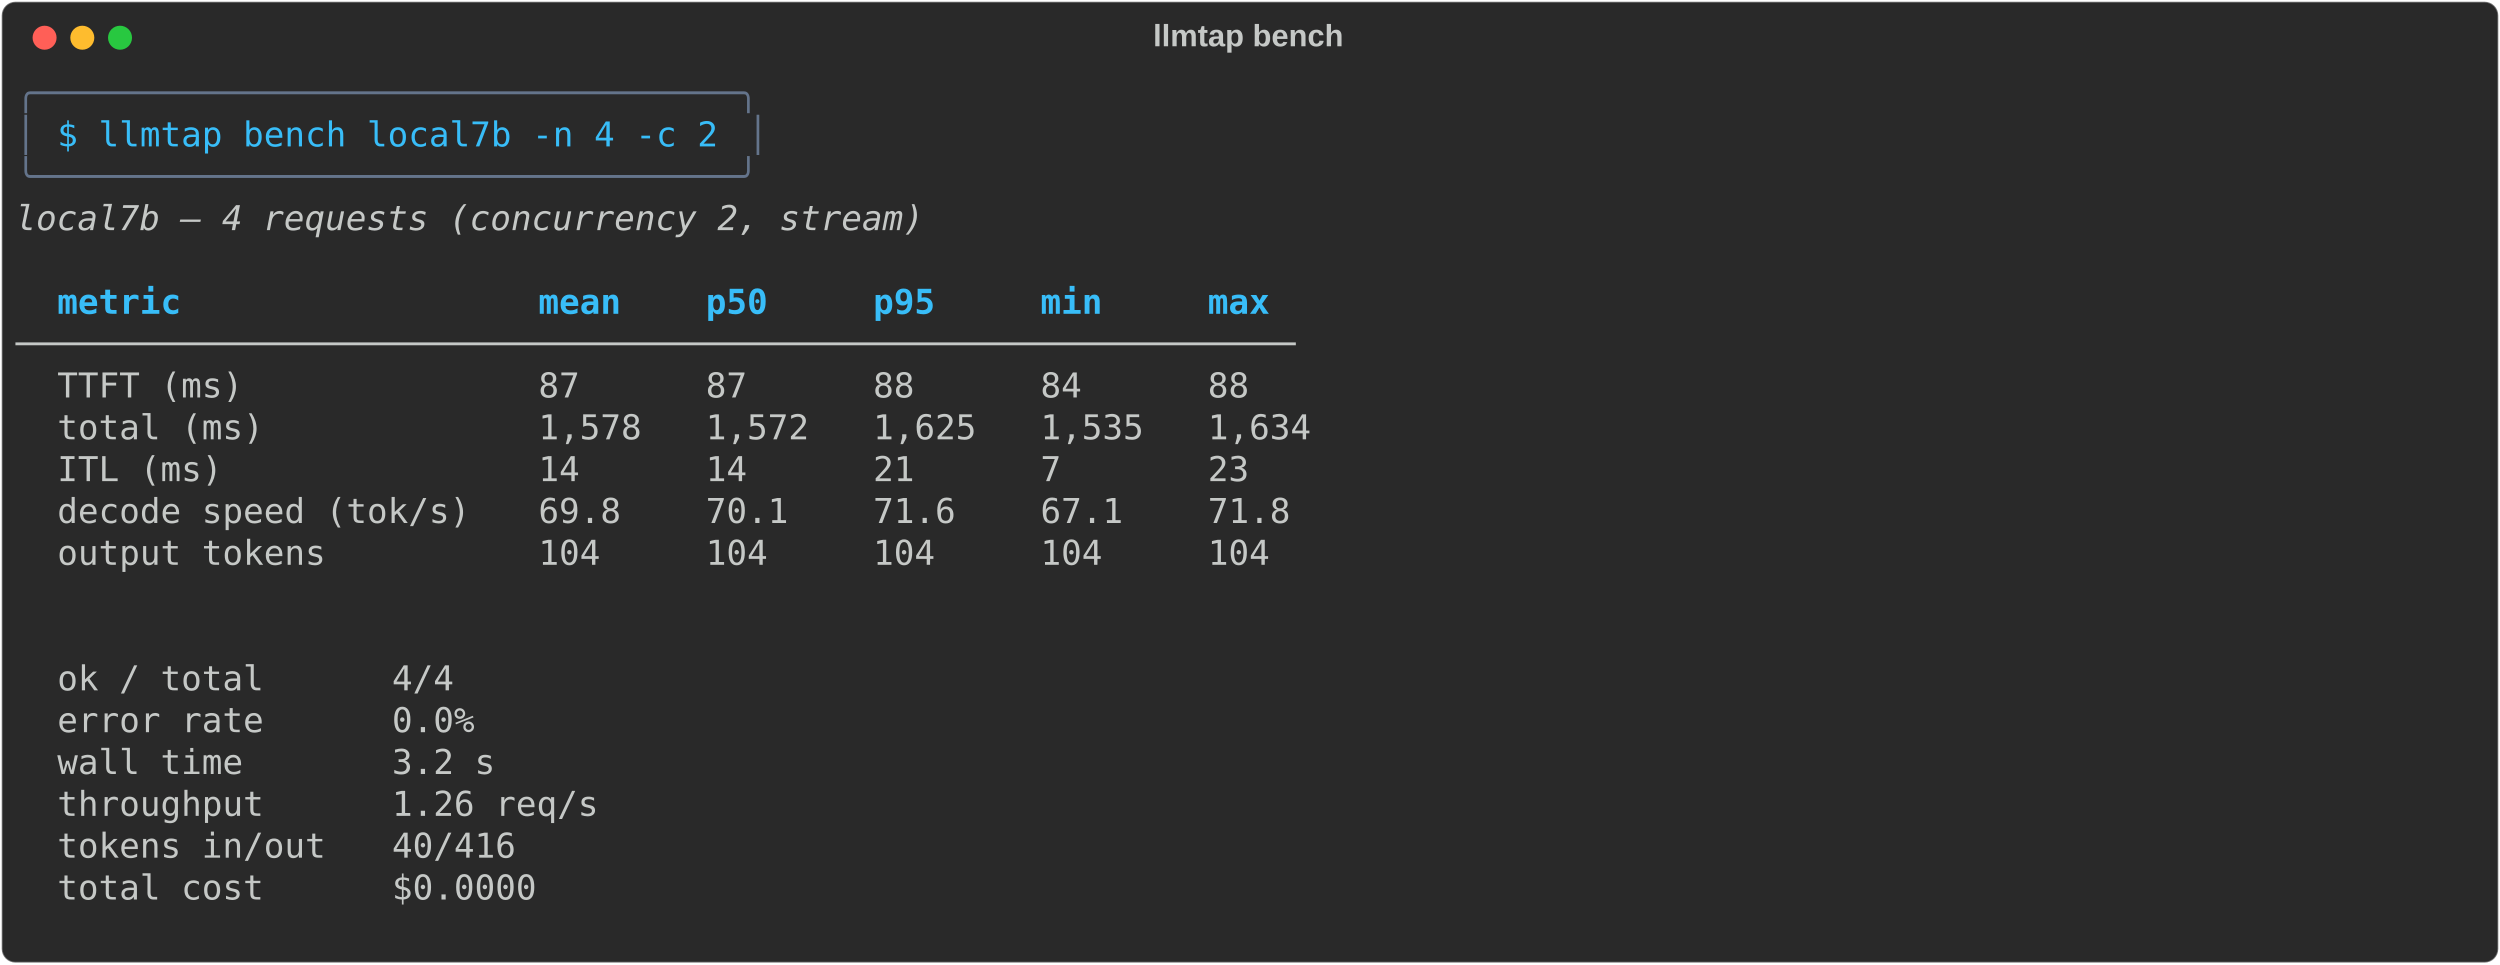
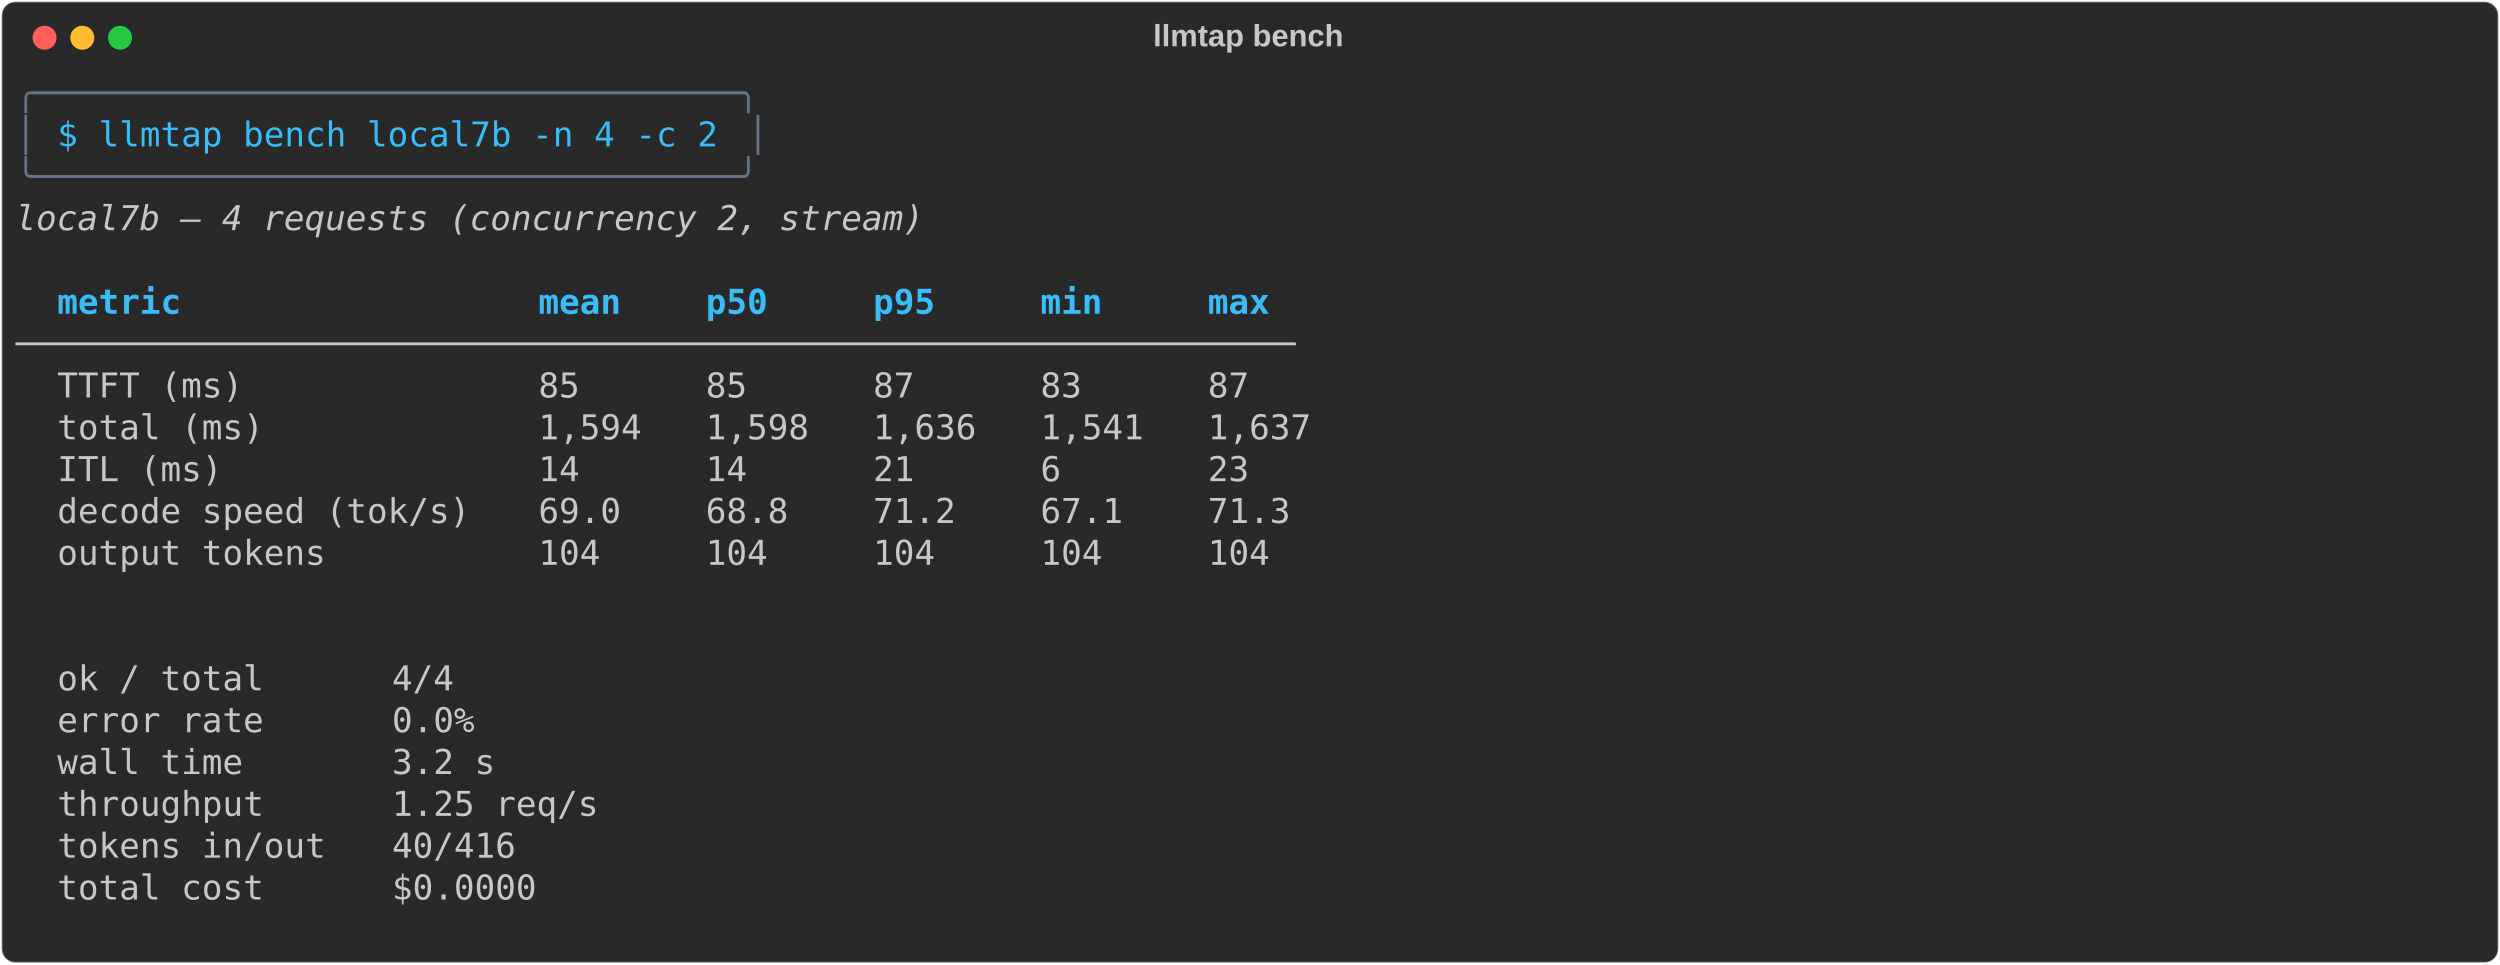
<svg xmlns="http://www.w3.org/2000/svg" class="rich-terminal" viewBox="0 0 1458 562.4">
  <style>

    @font-face {
        font-family: "Fira Code";
        src: local("FiraCode-Regular"),
                url("https://cdnjs.cloudflare.com/ajax/libs/firacode/6.2.0/woff2/FiraCode-Regular.woff2") format("woff2"),
                url("https://cdnjs.cloudflare.com/ajax/libs/firacode/6.2.0/woff/FiraCode-Regular.woff") format("woff");
        font-style: normal;
        font-weight: 400;
    }
    @font-face {
        font-family: "Fira Code";
        src: local("FiraCode-Bold"),
                url("https://cdnjs.cloudflare.com/ajax/libs/firacode/6.2.0/woff2/FiraCode-Bold.woff2") format("woff2"),
                url("https://cdnjs.cloudflare.com/ajax/libs/firacode/6.2.0/woff/FiraCode-Bold.woff") format("woff");
        font-style: bold;
        font-weight: 700;
    }

-     .terminal-1216271951-matrix {
+     .terminal-578803275-matrix {
        font-family: Fira Code, monospace;
        font-size: 20px;
        line-height: 24.4px;
        font-variant-east-asian: full-width;
    }

-     .terminal-1216271951-title {
+     .terminal-578803275-title {
        font-size: 18px;
        font-weight: bold;
        font-family: arial;
    }

-     .terminal-1216271951-r1 { fill: #64748b }
- .terminal-1216271951-r2 { fill: #c5c8c6 }
- .terminal-1216271951-r3 { fill: #38bdf8 }
- .terminal-1216271951-r4 { fill: #c5c8c6;font-style: italic; }
- .terminal-1216271951-r5 { fill: #38bdf8;font-weight: bold }
+     .terminal-578803275-r1 { fill: #64748b }
+ .terminal-578803275-r2 { fill: #c5c8c6 }
+ .terminal-578803275-r3 { fill: #38bdf8 }
+ .terminal-578803275-r4 { fill: #c5c8c6;font-style: italic; }
+ .terminal-578803275-r5 { fill: #38bdf8;font-weight: bold }
    </style>
  <defs>
-     <clipPath id="terminal-1216271951-clip-terminal">
+     <clipPath id="terminal-578803275-clip-terminal">
      <rect x="0" y="0" width="1438.6" height="511.4" />
    </clipPath>
-     <clipPath id="terminal-1216271951-line-0">
+     <clipPath id="terminal-578803275-line-0">
      <rect x="0" y="1.5" width="1439.6" height="24.65" />
    </clipPath>
-     <clipPath id="terminal-1216271951-line-1">
+     <clipPath id="terminal-578803275-line-1">
      <rect x="0" y="25.9" width="1439.6" height="24.65" />
    </clipPath>
-     <clipPath id="terminal-1216271951-line-2">
+     <clipPath id="terminal-578803275-line-2">
      <rect x="0" y="50.3" width="1439.6" height="24.65" />
    </clipPath>
-     <clipPath id="terminal-1216271951-line-3">
+     <clipPath id="terminal-578803275-line-3">
      <rect x="0" y="74.7" width="1439.6" height="24.65" />
    </clipPath>
-     <clipPath id="terminal-1216271951-line-4">
+     <clipPath id="terminal-578803275-line-4">
      <rect x="0" y="99.1" width="1439.6" height="24.65" />
    </clipPath>
-     <clipPath id="terminal-1216271951-line-5">
+     <clipPath id="terminal-578803275-line-5">
      <rect x="0" y="123.5" width="1439.6" height="24.65" />
    </clipPath>
-     <clipPath id="terminal-1216271951-line-6">
+     <clipPath id="terminal-578803275-line-6">
      <rect x="0" y="147.9" width="1439.6" height="24.65" />
    </clipPath>
-     <clipPath id="terminal-1216271951-line-7">
+     <clipPath id="terminal-578803275-line-7">
      <rect x="0" y="172.3" width="1439.6" height="24.65" />
    </clipPath>
-     <clipPath id="terminal-1216271951-line-8">
+     <clipPath id="terminal-578803275-line-8">
      <rect x="0" y="196.7" width="1439.6" height="24.65" />
    </clipPath>
-     <clipPath id="terminal-1216271951-line-9">
+     <clipPath id="terminal-578803275-line-9">
      <rect x="0" y="221.1" width="1439.6" height="24.65" />
    </clipPath>
-     <clipPath id="terminal-1216271951-line-10">
+     <clipPath id="terminal-578803275-line-10">
      <rect x="0" y="245.5" width="1439.6" height="24.65" />
    </clipPath>
-     <clipPath id="terminal-1216271951-line-11">
+     <clipPath id="terminal-578803275-line-11">
      <rect x="0" y="269.9" width="1439.6" height="24.65" />
    </clipPath>
-     <clipPath id="terminal-1216271951-line-12">
+     <clipPath id="terminal-578803275-line-12">
      <rect x="0" y="294.3" width="1439.6" height="24.65" />
    </clipPath>
-     <clipPath id="terminal-1216271951-line-13">
+     <clipPath id="terminal-578803275-line-13">
      <rect x="0" y="318.7" width="1439.6" height="24.65" />
    </clipPath>
-     <clipPath id="terminal-1216271951-line-14">
+     <clipPath id="terminal-578803275-line-14">
      <rect x="0" y="343.1" width="1439.6" height="24.65" />
    </clipPath>
-     <clipPath id="terminal-1216271951-line-15">
+     <clipPath id="terminal-578803275-line-15">
      <rect x="0" y="367.5" width="1439.6" height="24.65" />
    </clipPath>
-     <clipPath id="terminal-1216271951-line-16">
+     <clipPath id="terminal-578803275-line-16">
      <rect x="0" y="391.9" width="1439.6" height="24.65" />
    </clipPath>
-     <clipPath id="terminal-1216271951-line-17">
+     <clipPath id="terminal-578803275-line-17">
      <rect x="0" y="416.3" width="1439.6" height="24.65" />
    </clipPath>
-     <clipPath id="terminal-1216271951-line-18">
+     <clipPath id="terminal-578803275-line-18">
      <rect x="0" y="440.7" width="1439.6" height="24.65" />
    </clipPath>
-     <clipPath id="terminal-1216271951-line-19">
+     <clipPath id="terminal-578803275-line-19">
      <rect x="0" y="465.1" width="1439.6" height="24.65" />
    </clipPath>
  </defs>
  <rect fill="#292929" stroke="rgba(255,255,255,0.35)" stroke-width="1" x="1" y="1" width="1456" height="560.4" rx="8" />
-   <text class="terminal-1216271951-title" fill="#c5c8c6" text-anchor="middle" x="728" y="27">llmtap bench</text>
+   <text class="terminal-578803275-title" fill="#c5c8c6" text-anchor="middle" x="728" y="27">llmtap bench</text>
  <g transform="translate(26,22)">
    <circle cx="0" cy="0" r="7" fill="#ff5f57" />
    <circle cx="22" cy="0" r="7" fill="#febc2e" />
    <circle cx="44" cy="0" r="7" fill="#28c840" />
  </g>
-   <g transform="translate(9, 41)" clip-path="url(#terminal-1216271951-clip-terminal)">
-     <g class="terminal-1216271951-matrix">
-       <text class="terminal-1216271951-r1" x="0" y="20" textLength="439.2" clip-path="url(#terminal-1216271951-line-0)">╭──────────────────────────────────╮</text>
-       <text class="terminal-1216271951-r2" x="1439.6" y="20" textLength="12.2" clip-path="url(#terminal-1216271951-line-0)">
- </text>
-       <text class="terminal-1216271951-r1" x="0" y="44.4" textLength="12.2" clip-path="url(#terminal-1216271951-line-1)">│</text>
-       <text class="terminal-1216271951-r3" x="24.4" y="44.4" textLength="390.4" clip-path="url(#terminal-1216271951-line-1)">$ llmtap bench local7b -n 4 -c 2</text>
-       <text class="terminal-1216271951-r1" x="427" y="44.4" textLength="12.2" clip-path="url(#terminal-1216271951-line-1)">│</text>
-       <text class="terminal-1216271951-r2" x="1439.6" y="44.4" textLength="12.2" clip-path="url(#terminal-1216271951-line-1)">
- </text>
-       <text class="terminal-1216271951-r1" x="0" y="68.8" textLength="439.2" clip-path="url(#terminal-1216271951-line-2)">╰──────────────────────────────────╯</text>
-       <text class="terminal-1216271951-r2" x="1439.6" y="68.8" textLength="12.2" clip-path="url(#terminal-1216271951-line-2)">
- </text>
-       <text class="terminal-1216271951-r4" x="0" y="93.2" textLength="780.8" clip-path="url(#terminal-1216271951-line-3)">          local7b — 4 requests (concurrency 2, stream)          </text>
-       <text class="terminal-1216271951-r2" x="1439.6" y="93.2" textLength="12.2" clip-path="url(#terminal-1216271951-line-3)">
- </text>
-       <text class="terminal-1216271951-r2" x="1439.6" y="117.6" textLength="12.2" clip-path="url(#terminal-1216271951-line-4)">
- </text>
-       <text class="terminal-1216271951-r5" x="24.4" y="142" textLength="244" clip-path="url(#terminal-1216271951-line-5)">metric              </text>
-       <text class="terminal-1216271951-r5" x="305" y="142" textLength="61" clip-path="url(#terminal-1216271951-line-5)"> mean</text>
-       <text class="terminal-1216271951-r5" x="402.6" y="142" textLength="61" clip-path="url(#terminal-1216271951-line-5)">  p50</text>
-       <text class="terminal-1216271951-r5" x="500.2" y="142" textLength="61" clip-path="url(#terminal-1216271951-line-5)">  p95</text>
-       <text class="terminal-1216271951-r5" x="597.8" y="142" textLength="61" clip-path="url(#terminal-1216271951-line-5)">  min</text>
-       <text class="terminal-1216271951-r5" x="695.4" y="142" textLength="61" clip-path="url(#terminal-1216271951-line-5)">  max</text>
-       <text class="terminal-1216271951-r2" x="1439.6" y="142" textLength="12.2" clip-path="url(#terminal-1216271951-line-5)">
- </text>
-       <text class="terminal-1216271951-r2" x="0" y="166.4" textLength="780.8" clip-path="url(#terminal-1216271951-line-6)"> ────────────────────────────────────────────────────────────── </text>
-       <text class="terminal-1216271951-r2" x="1439.6" y="166.4" textLength="12.2" clip-path="url(#terminal-1216271951-line-6)">
- </text>
-       <text class="terminal-1216271951-r2" x="24.4" y="190.8" textLength="244" clip-path="url(#terminal-1216271951-line-7)">TTFT (ms)           </text>
-       <text class="terminal-1216271951-r2" x="305" y="190.8" textLength="61" clip-path="url(#terminal-1216271951-line-7)">   87</text>
-       <text class="terminal-1216271951-r2" x="402.6" y="190.8" textLength="61" clip-path="url(#terminal-1216271951-line-7)">   87</text>
-       <text class="terminal-1216271951-r2" x="500.2" y="190.8" textLength="61" clip-path="url(#terminal-1216271951-line-7)">   88</text>
-       <text class="terminal-1216271951-r2" x="597.8" y="190.8" textLength="61" clip-path="url(#terminal-1216271951-line-7)">   84</text>
-       <text class="terminal-1216271951-r2" x="695.4" y="190.8" textLength="61" clip-path="url(#terminal-1216271951-line-7)">   88</text>
-       <text class="terminal-1216271951-r2" x="1439.6" y="190.8" textLength="12.2" clip-path="url(#terminal-1216271951-line-7)">
- </text>
-       <text class="terminal-1216271951-r2" x="24.4" y="215.2" textLength="244" clip-path="url(#terminal-1216271951-line-8)">total (ms)          </text>
-       <text class="terminal-1216271951-r2" x="305" y="215.2" textLength="61" clip-path="url(#terminal-1216271951-line-8)">1,578</text>
-       <text class="terminal-1216271951-r2" x="402.6" y="215.2" textLength="61" clip-path="url(#terminal-1216271951-line-8)">1,572</text>
-       <text class="terminal-1216271951-r2" x="500.2" y="215.2" textLength="61" clip-path="url(#terminal-1216271951-line-8)">1,625</text>
-       <text class="terminal-1216271951-r2" x="597.8" y="215.2" textLength="61" clip-path="url(#terminal-1216271951-line-8)">1,535</text>
-       <text class="terminal-1216271951-r2" x="695.4" y="215.2" textLength="61" clip-path="url(#terminal-1216271951-line-8)">1,634</text>
-       <text class="terminal-1216271951-r2" x="1439.6" y="215.2" textLength="12.2" clip-path="url(#terminal-1216271951-line-8)">
- </text>
-       <text class="terminal-1216271951-r2" x="24.4" y="239.6" textLength="244" clip-path="url(#terminal-1216271951-line-9)">ITL (ms)            </text>
-       <text class="terminal-1216271951-r2" x="305" y="239.6" textLength="61" clip-path="url(#terminal-1216271951-line-9)">   14</text>
-       <text class="terminal-1216271951-r2" x="402.6" y="239.6" textLength="61" clip-path="url(#terminal-1216271951-line-9)">   14</text>
-       <text class="terminal-1216271951-r2" x="500.2" y="239.6" textLength="61" clip-path="url(#terminal-1216271951-line-9)">   21</text>
-       <text class="terminal-1216271951-r2" x="597.8" y="239.6" textLength="61" clip-path="url(#terminal-1216271951-line-9)">    7</text>
-       <text class="terminal-1216271951-r2" x="695.4" y="239.6" textLength="61" clip-path="url(#terminal-1216271951-line-9)">   23</text>
-       <text class="terminal-1216271951-r2" x="1439.6" y="239.6" textLength="12.2" clip-path="url(#terminal-1216271951-line-9)">
- </text>
-       <text class="terminal-1216271951-r2" x="24.4" y="264" textLength="244" clip-path="url(#terminal-1216271951-line-10)">decode speed (tok/s)</text>
-       <text class="terminal-1216271951-r2" x="305" y="264" textLength="61" clip-path="url(#terminal-1216271951-line-10)"> 69.8</text>
-       <text class="terminal-1216271951-r2" x="402.6" y="264" textLength="61" clip-path="url(#terminal-1216271951-line-10)"> 70.1</text>
-       <text class="terminal-1216271951-r2" x="500.2" y="264" textLength="61" clip-path="url(#terminal-1216271951-line-10)"> 71.6</text>
-       <text class="terminal-1216271951-r2" x="597.8" y="264" textLength="61" clip-path="url(#terminal-1216271951-line-10)"> 67.1</text>
-       <text class="terminal-1216271951-r2" x="695.4" y="264" textLength="61" clip-path="url(#terminal-1216271951-line-10)"> 71.8</text>
-       <text class="terminal-1216271951-r2" x="1439.6" y="264" textLength="12.2" clip-path="url(#terminal-1216271951-line-10)">
- </text>
-       <text class="terminal-1216271951-r2" x="24.4" y="288.4" textLength="244" clip-path="url(#terminal-1216271951-line-11)">output tokens       </text>
-       <text class="terminal-1216271951-r2" x="305" y="288.4" textLength="61" clip-path="url(#terminal-1216271951-line-11)">  104</text>
-       <text class="terminal-1216271951-r2" x="402.6" y="288.4" textLength="61" clip-path="url(#terminal-1216271951-line-11)">  104</text>
-       <text class="terminal-1216271951-r2" x="500.2" y="288.4" textLength="61" clip-path="url(#terminal-1216271951-line-11)">  104</text>
-       <text class="terminal-1216271951-r2" x="597.8" y="288.4" textLength="61" clip-path="url(#terminal-1216271951-line-11)">  104</text>
-       <text class="terminal-1216271951-r2" x="695.4" y="288.4" textLength="61" clip-path="url(#terminal-1216271951-line-11)">  104</text>
-       <text class="terminal-1216271951-r2" x="1439.6" y="288.4" textLength="12.2" clip-path="url(#terminal-1216271951-line-11)">
- </text>
-       <text class="terminal-1216271951-r2" x="1439.6" y="312.8" textLength="12.2" clip-path="url(#terminal-1216271951-line-12)">
- </text>
-       <text class="terminal-1216271951-r2" x="1439.6" y="337.2" textLength="12.2" clip-path="url(#terminal-1216271951-line-13)">
- </text>
-       <text class="terminal-1216271951-r2" x="24.4" y="361.6" textLength="158.6" clip-path="url(#terminal-1216271951-line-14)">ok / total   </text>
-       <text class="terminal-1216271951-r2" x="219.6" y="361.6" textLength="122" clip-path="url(#terminal-1216271951-line-14)">       4/4</text>
-       <text class="terminal-1216271951-r2" x="1439.6" y="361.6" textLength="12.2" clip-path="url(#terminal-1216271951-line-14)">
- </text>
-       <text class="terminal-1216271951-r2" x="24.4" y="386" textLength="158.6" clip-path="url(#terminal-1216271951-line-15)">error rate   </text>
-       <text class="terminal-1216271951-r2" x="219.6" y="386" textLength="122" clip-path="url(#terminal-1216271951-line-15)">      0.0%</text>
-       <text class="terminal-1216271951-r2" x="1439.6" y="386" textLength="12.2" clip-path="url(#terminal-1216271951-line-15)">
- </text>
-       <text class="terminal-1216271951-r2" x="24.4" y="410.4" textLength="158.6" clip-path="url(#terminal-1216271951-line-16)">wall time    </text>
-       <text class="terminal-1216271951-r2" x="219.6" y="410.4" textLength="122" clip-path="url(#terminal-1216271951-line-16)">     3.2 s</text>
-       <text class="terminal-1216271951-r2" x="1439.6" y="410.4" textLength="12.2" clip-path="url(#terminal-1216271951-line-16)">
- </text>
-       <text class="terminal-1216271951-r2" x="24.4" y="434.8" textLength="158.6" clip-path="url(#terminal-1216271951-line-17)">throughput   </text>
-       <text class="terminal-1216271951-r2" x="219.6" y="434.8" textLength="122" clip-path="url(#terminal-1216271951-line-17)">1.26 req/s</text>
-       <text class="terminal-1216271951-r2" x="1439.6" y="434.8" textLength="12.2" clip-path="url(#terminal-1216271951-line-17)">
- </text>
-       <text class="terminal-1216271951-r2" x="24.4" y="459.2" textLength="158.6" clip-path="url(#terminal-1216271951-line-18)">tokens in/out</text>
-       <text class="terminal-1216271951-r2" x="219.6" y="459.2" textLength="122" clip-path="url(#terminal-1216271951-line-18)">    40/416</text>
-       <text class="terminal-1216271951-r2" x="1439.6" y="459.2" textLength="12.2" clip-path="url(#terminal-1216271951-line-18)">
- </text>
-       <text class="terminal-1216271951-r2" x="24.4" y="483.6" textLength="158.6" clip-path="url(#terminal-1216271951-line-19)">total cost   </text>
-       <text class="terminal-1216271951-r2" x="219.6" y="483.6" textLength="122" clip-path="url(#terminal-1216271951-line-19)">   $0.0000</text>
-       <text class="terminal-1216271951-r2" x="1439.6" y="483.6" textLength="12.2" clip-path="url(#terminal-1216271951-line-19)">
- </text>
-       <text class="terminal-1216271951-r2" x="1439.6" y="508" textLength="12.2" clip-path="url(#terminal-1216271951-line-20)">
+   <g transform="translate(9, 41)" clip-path="url(#terminal-578803275-clip-terminal)">
+     <g class="terminal-578803275-matrix">
+       <text class="terminal-578803275-r1" x="0" y="20" textLength="439.2" clip-path="url(#terminal-578803275-line-0)">╭──────────────────────────────────╮</text>
+       <text class="terminal-578803275-r2" x="1439.6" y="20" textLength="12.2" clip-path="url(#terminal-578803275-line-0)">
+ </text>
+       <text class="terminal-578803275-r1" x="0" y="44.4" textLength="12.2" clip-path="url(#terminal-578803275-line-1)">│</text>
+       <text class="terminal-578803275-r3" x="24.4" y="44.4" textLength="390.4" clip-path="url(#terminal-578803275-line-1)">$ llmtap bench local7b -n 4 -c 2</text>
+       <text class="terminal-578803275-r1" x="427" y="44.4" textLength="12.2" clip-path="url(#terminal-578803275-line-1)">│</text>
+       <text class="terminal-578803275-r2" x="1439.6" y="44.4" textLength="12.2" clip-path="url(#terminal-578803275-line-1)">
+ </text>
+       <text class="terminal-578803275-r1" x="0" y="68.8" textLength="439.2" clip-path="url(#terminal-578803275-line-2)">╰──────────────────────────────────╯</text>
+       <text class="terminal-578803275-r2" x="1439.6" y="68.8" textLength="12.2" clip-path="url(#terminal-578803275-line-2)">
+ </text>
+       <text class="terminal-578803275-r4" x="0" y="93.2" textLength="780.8" clip-path="url(#terminal-578803275-line-3)">          local7b — 4 requests (concurrency 2, stream)          </text>
+       <text class="terminal-578803275-r2" x="1439.6" y="93.2" textLength="12.2" clip-path="url(#terminal-578803275-line-3)">
+ </text>
+       <text class="terminal-578803275-r2" x="1439.6" y="117.6" textLength="12.2" clip-path="url(#terminal-578803275-line-4)">
+ </text>
+       <text class="terminal-578803275-r5" x="24.4" y="142" textLength="244" clip-path="url(#terminal-578803275-line-5)">metric              </text>
+       <text class="terminal-578803275-r5" x="305" y="142" textLength="61" clip-path="url(#terminal-578803275-line-5)"> mean</text>
+       <text class="terminal-578803275-r5" x="402.6" y="142" textLength="61" clip-path="url(#terminal-578803275-line-5)">  p50</text>
+       <text class="terminal-578803275-r5" x="500.2" y="142" textLength="61" clip-path="url(#terminal-578803275-line-5)">  p95</text>
+       <text class="terminal-578803275-r5" x="597.8" y="142" textLength="61" clip-path="url(#terminal-578803275-line-5)">  min</text>
+       <text class="terminal-578803275-r5" x="695.4" y="142" textLength="61" clip-path="url(#terminal-578803275-line-5)">  max</text>
+       <text class="terminal-578803275-r2" x="1439.6" y="142" textLength="12.2" clip-path="url(#terminal-578803275-line-5)">
+ </text>
+       <text class="terminal-578803275-r2" x="0" y="166.4" textLength="780.8" clip-path="url(#terminal-578803275-line-6)"> ────────────────────────────────────────────────────────────── </text>
+       <text class="terminal-578803275-r2" x="1439.6" y="166.4" textLength="12.2" clip-path="url(#terminal-578803275-line-6)">
+ </text>
+       <text class="terminal-578803275-r2" x="24.4" y="190.8" textLength="244" clip-path="url(#terminal-578803275-line-7)">TTFT (ms)           </text>
+       <text class="terminal-578803275-r2" x="305" y="190.8" textLength="61" clip-path="url(#terminal-578803275-line-7)">   85</text>
+       <text class="terminal-578803275-r2" x="402.6" y="190.8" textLength="61" clip-path="url(#terminal-578803275-line-7)">   85</text>
+       <text class="terminal-578803275-r2" x="500.2" y="190.8" textLength="61" clip-path="url(#terminal-578803275-line-7)">   87</text>
+       <text class="terminal-578803275-r2" x="597.8" y="190.8" textLength="61" clip-path="url(#terminal-578803275-line-7)">   83</text>
+       <text class="terminal-578803275-r2" x="695.4" y="190.8" textLength="61" clip-path="url(#terminal-578803275-line-7)">   87</text>
+       <text class="terminal-578803275-r2" x="1439.6" y="190.8" textLength="12.2" clip-path="url(#terminal-578803275-line-7)">
+ </text>
+       <text class="terminal-578803275-r2" x="24.4" y="215.2" textLength="244" clip-path="url(#terminal-578803275-line-8)">total (ms)          </text>
+       <text class="terminal-578803275-r2" x="305" y="215.2" textLength="61" clip-path="url(#terminal-578803275-line-8)">1,594</text>
+       <text class="terminal-578803275-r2" x="402.6" y="215.2" textLength="61" clip-path="url(#terminal-578803275-line-8)">1,598</text>
+       <text class="terminal-578803275-r2" x="500.2" y="215.2" textLength="61" clip-path="url(#terminal-578803275-line-8)">1,636</text>
+       <text class="terminal-578803275-r2" x="597.8" y="215.2" textLength="61" clip-path="url(#terminal-578803275-line-8)">1,541</text>
+       <text class="terminal-578803275-r2" x="695.4" y="215.2" textLength="61" clip-path="url(#terminal-578803275-line-8)">1,637</text>
+       <text class="terminal-578803275-r2" x="1439.6" y="215.2" textLength="12.2" clip-path="url(#terminal-578803275-line-8)">
+ </text>
+       <text class="terminal-578803275-r2" x="24.4" y="239.6" textLength="244" clip-path="url(#terminal-578803275-line-9)">ITL (ms)            </text>
+       <text class="terminal-578803275-r2" x="305" y="239.6" textLength="61" clip-path="url(#terminal-578803275-line-9)">   14</text>
+       <text class="terminal-578803275-r2" x="402.6" y="239.6" textLength="61" clip-path="url(#terminal-578803275-line-9)">   14</text>
+       <text class="terminal-578803275-r2" x="500.2" y="239.6" textLength="61" clip-path="url(#terminal-578803275-line-9)">   21</text>
+       <text class="terminal-578803275-r2" x="597.8" y="239.6" textLength="61" clip-path="url(#terminal-578803275-line-9)">    6</text>
+       <text class="terminal-578803275-r2" x="695.4" y="239.6" textLength="61" clip-path="url(#terminal-578803275-line-9)">   23</text>
+       <text class="terminal-578803275-r2" x="1439.6" y="239.6" textLength="12.2" clip-path="url(#terminal-578803275-line-9)">
+ </text>
+       <text class="terminal-578803275-r2" x="24.4" y="264" textLength="244" clip-path="url(#terminal-578803275-line-10)">decode speed (tok/s)</text>
+       <text class="terminal-578803275-r2" x="305" y="264" textLength="61" clip-path="url(#terminal-578803275-line-10)"> 69.0</text>
+       <text class="terminal-578803275-r2" x="402.6" y="264" textLength="61" clip-path="url(#terminal-578803275-line-10)"> 68.8</text>
+       <text class="terminal-578803275-r2" x="500.2" y="264" textLength="61" clip-path="url(#terminal-578803275-line-10)"> 71.2</text>
+       <text class="terminal-578803275-r2" x="597.8" y="264" textLength="61" clip-path="url(#terminal-578803275-line-10)"> 67.1</text>
+       <text class="terminal-578803275-r2" x="695.4" y="264" textLength="61" clip-path="url(#terminal-578803275-line-10)"> 71.3</text>
+       <text class="terminal-578803275-r2" x="1439.6" y="264" textLength="12.2" clip-path="url(#terminal-578803275-line-10)">
+ </text>
+       <text class="terminal-578803275-r2" x="24.4" y="288.4" textLength="244" clip-path="url(#terminal-578803275-line-11)">output tokens       </text>
+       <text class="terminal-578803275-r2" x="305" y="288.4" textLength="61" clip-path="url(#terminal-578803275-line-11)">  104</text>
+       <text class="terminal-578803275-r2" x="402.6" y="288.4" textLength="61" clip-path="url(#terminal-578803275-line-11)">  104</text>
+       <text class="terminal-578803275-r2" x="500.2" y="288.4" textLength="61" clip-path="url(#terminal-578803275-line-11)">  104</text>
+       <text class="terminal-578803275-r2" x="597.8" y="288.4" textLength="61" clip-path="url(#terminal-578803275-line-11)">  104</text>
+       <text class="terminal-578803275-r2" x="695.4" y="288.4" textLength="61" clip-path="url(#terminal-578803275-line-11)">  104</text>
+       <text class="terminal-578803275-r2" x="1439.6" y="288.4" textLength="12.2" clip-path="url(#terminal-578803275-line-11)">
+ </text>
+       <text class="terminal-578803275-r2" x="1439.6" y="312.8" textLength="12.2" clip-path="url(#terminal-578803275-line-12)">
+ </text>
+       <text class="terminal-578803275-r2" x="1439.6" y="337.2" textLength="12.2" clip-path="url(#terminal-578803275-line-13)">
+ </text>
+       <text class="terminal-578803275-r2" x="24.4" y="361.6" textLength="158.6" clip-path="url(#terminal-578803275-line-14)">ok / total   </text>
+       <text class="terminal-578803275-r2" x="219.6" y="361.6" textLength="122" clip-path="url(#terminal-578803275-line-14)">       4/4</text>
+       <text class="terminal-578803275-r2" x="1439.6" y="361.6" textLength="12.2" clip-path="url(#terminal-578803275-line-14)">
+ </text>
+       <text class="terminal-578803275-r2" x="24.4" y="386" textLength="158.6" clip-path="url(#terminal-578803275-line-15)">error rate   </text>
+       <text class="terminal-578803275-r2" x="219.6" y="386" textLength="122" clip-path="url(#terminal-578803275-line-15)">      0.0%</text>
+       <text class="terminal-578803275-r2" x="1439.6" y="386" textLength="12.2" clip-path="url(#terminal-578803275-line-15)">
+ </text>
+       <text class="terminal-578803275-r2" x="24.4" y="410.4" textLength="158.6" clip-path="url(#terminal-578803275-line-16)">wall time    </text>
+       <text class="terminal-578803275-r2" x="219.6" y="410.4" textLength="122" clip-path="url(#terminal-578803275-line-16)">     3.2 s</text>
+       <text class="terminal-578803275-r2" x="1439.6" y="410.4" textLength="12.2" clip-path="url(#terminal-578803275-line-16)">
+ </text>
+       <text class="terminal-578803275-r2" x="24.4" y="434.8" textLength="158.6" clip-path="url(#terminal-578803275-line-17)">throughput   </text>
+       <text class="terminal-578803275-r2" x="219.6" y="434.8" textLength="122" clip-path="url(#terminal-578803275-line-17)">1.25 req/s</text>
+       <text class="terminal-578803275-r2" x="1439.6" y="434.8" textLength="12.2" clip-path="url(#terminal-578803275-line-17)">
+ </text>
+       <text class="terminal-578803275-r2" x="24.4" y="459.2" textLength="158.6" clip-path="url(#terminal-578803275-line-18)">tokens in/out</text>
+       <text class="terminal-578803275-r2" x="219.6" y="459.2" textLength="122" clip-path="url(#terminal-578803275-line-18)">    40/416</text>
+       <text class="terminal-578803275-r2" x="1439.6" y="459.2" textLength="12.2" clip-path="url(#terminal-578803275-line-18)">
+ </text>
+       <text class="terminal-578803275-r2" x="24.4" y="483.6" textLength="158.6" clip-path="url(#terminal-578803275-line-19)">total cost   </text>
+       <text class="terminal-578803275-r2" x="219.6" y="483.6" textLength="122" clip-path="url(#terminal-578803275-line-19)">   $0.0000</text>
+       <text class="terminal-578803275-r2" x="1439.6" y="483.6" textLength="12.2" clip-path="url(#terminal-578803275-line-19)">
+ </text>
+       <text class="terminal-578803275-r2" x="1439.6" y="508" textLength="12.2" clip-path="url(#terminal-578803275-line-20)">
</text>
    </g>
  </g>
</svg>
